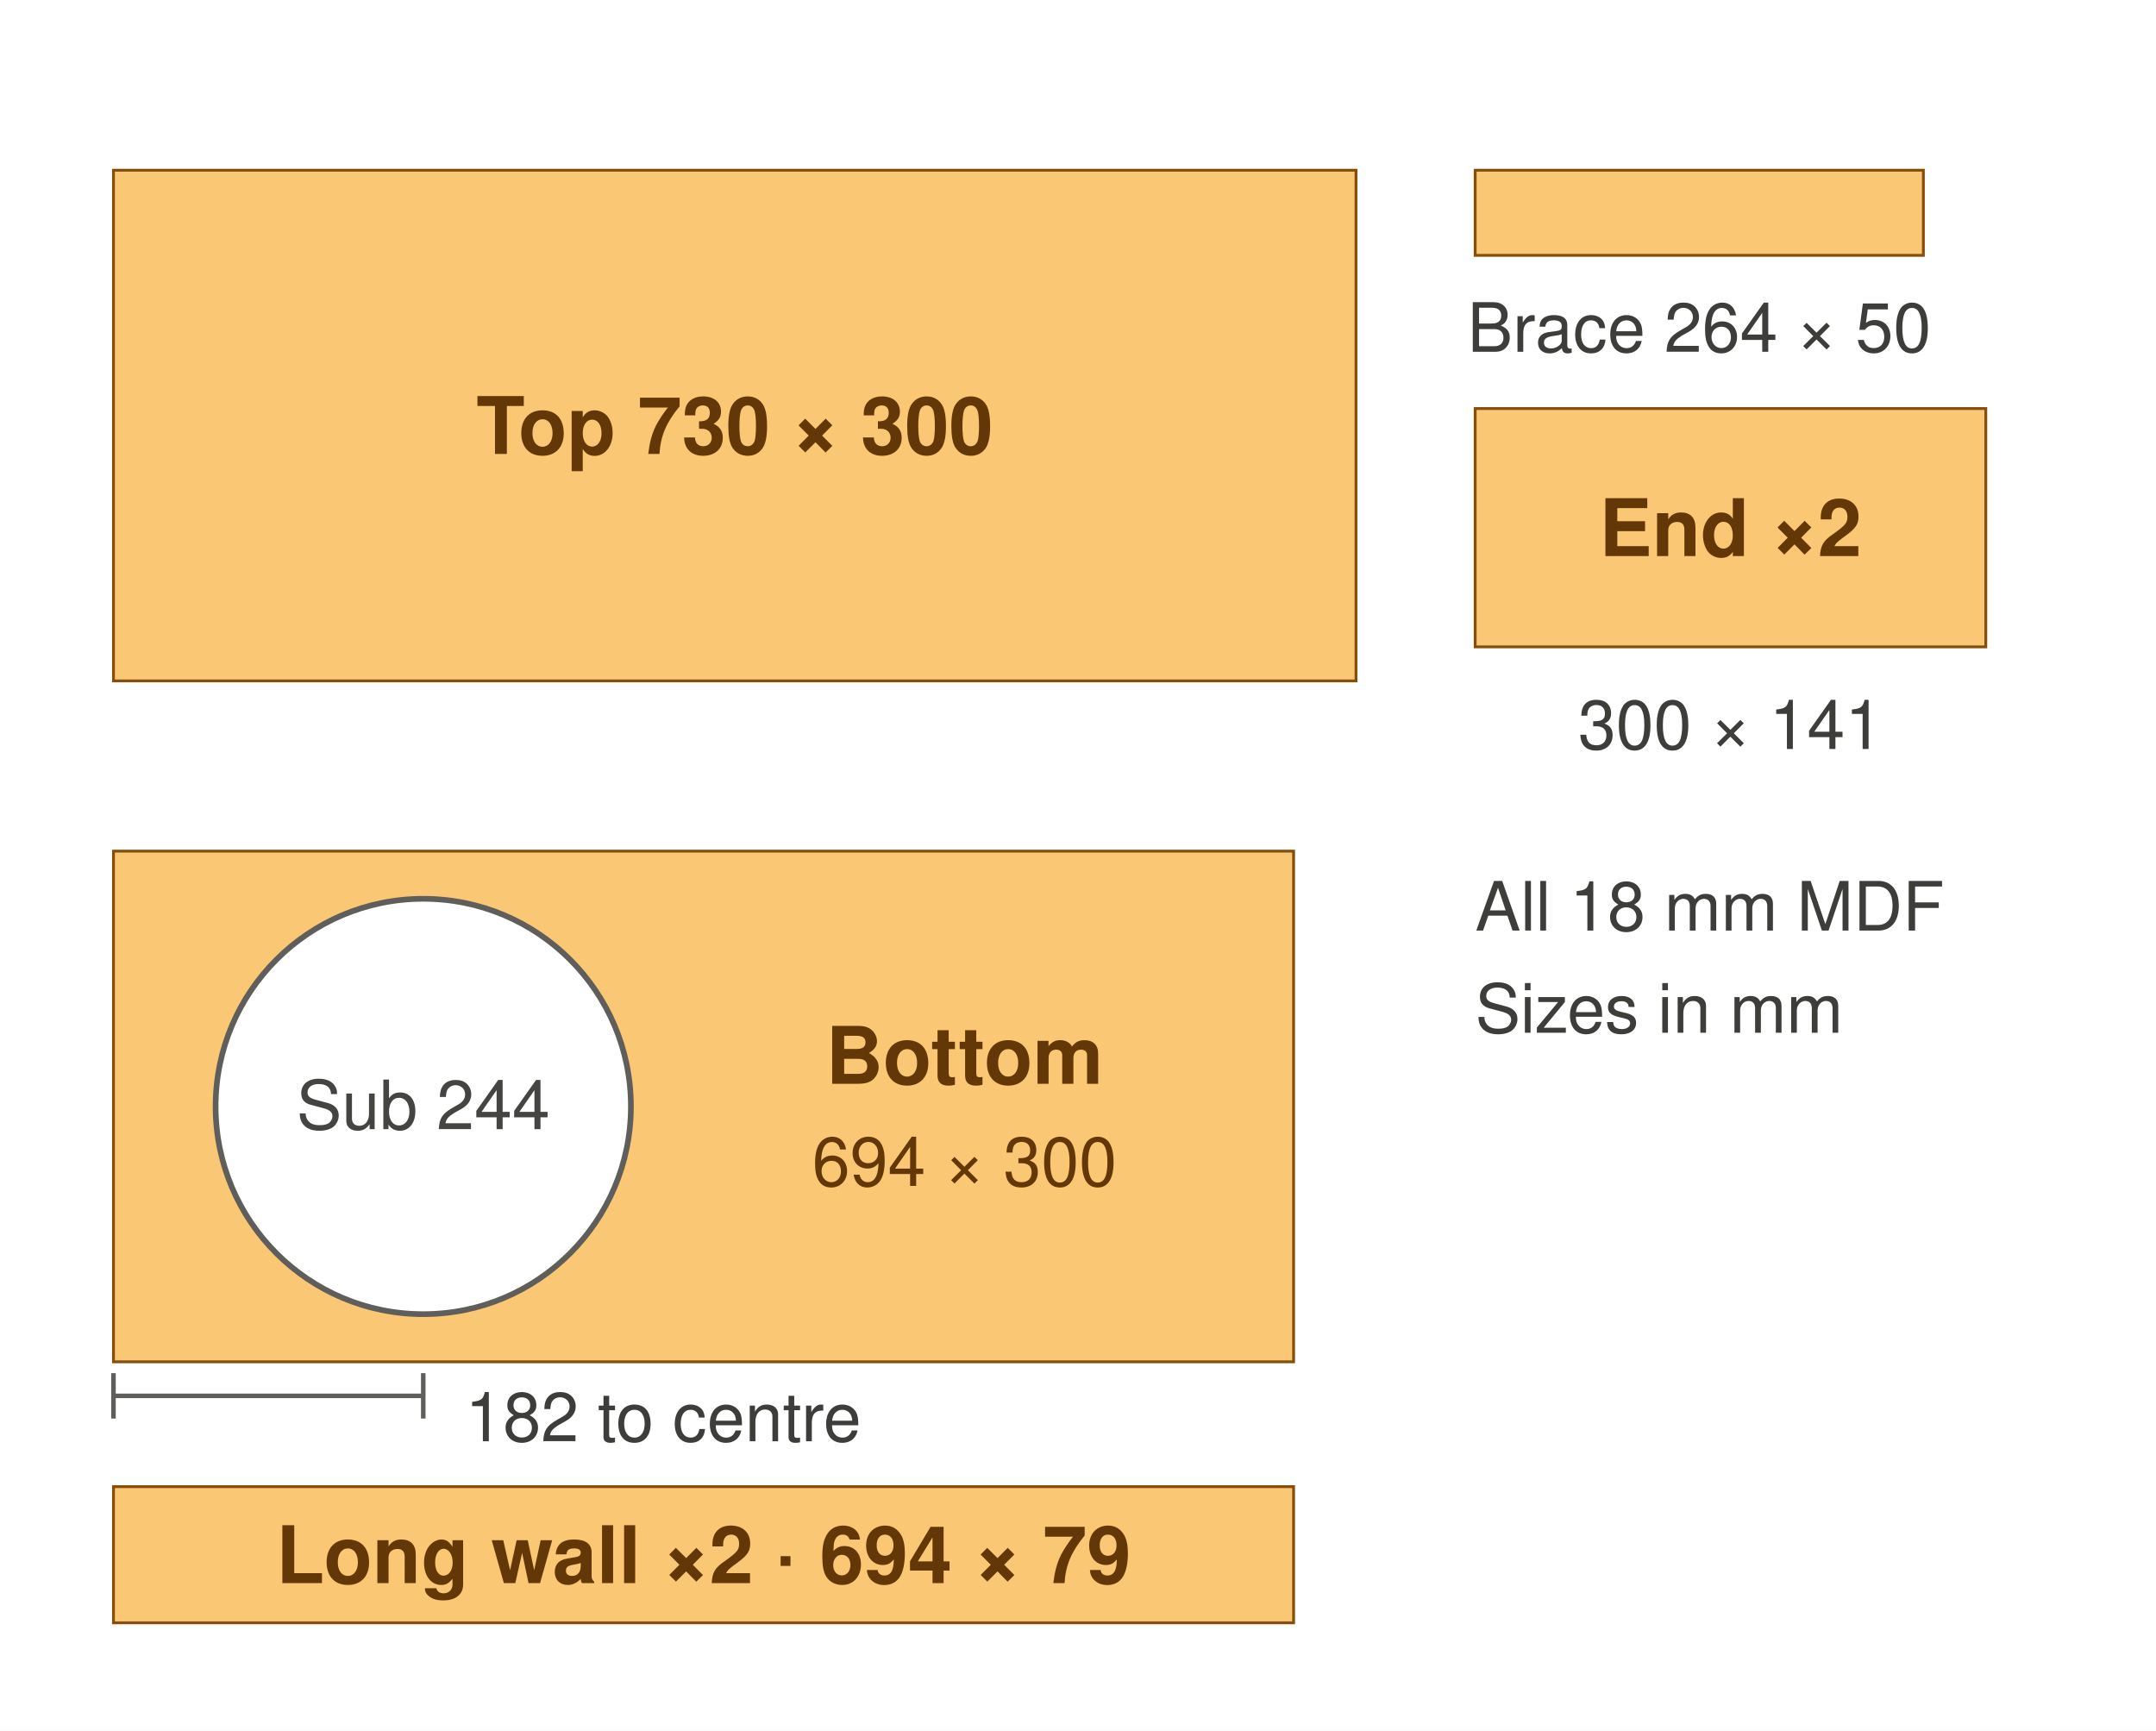
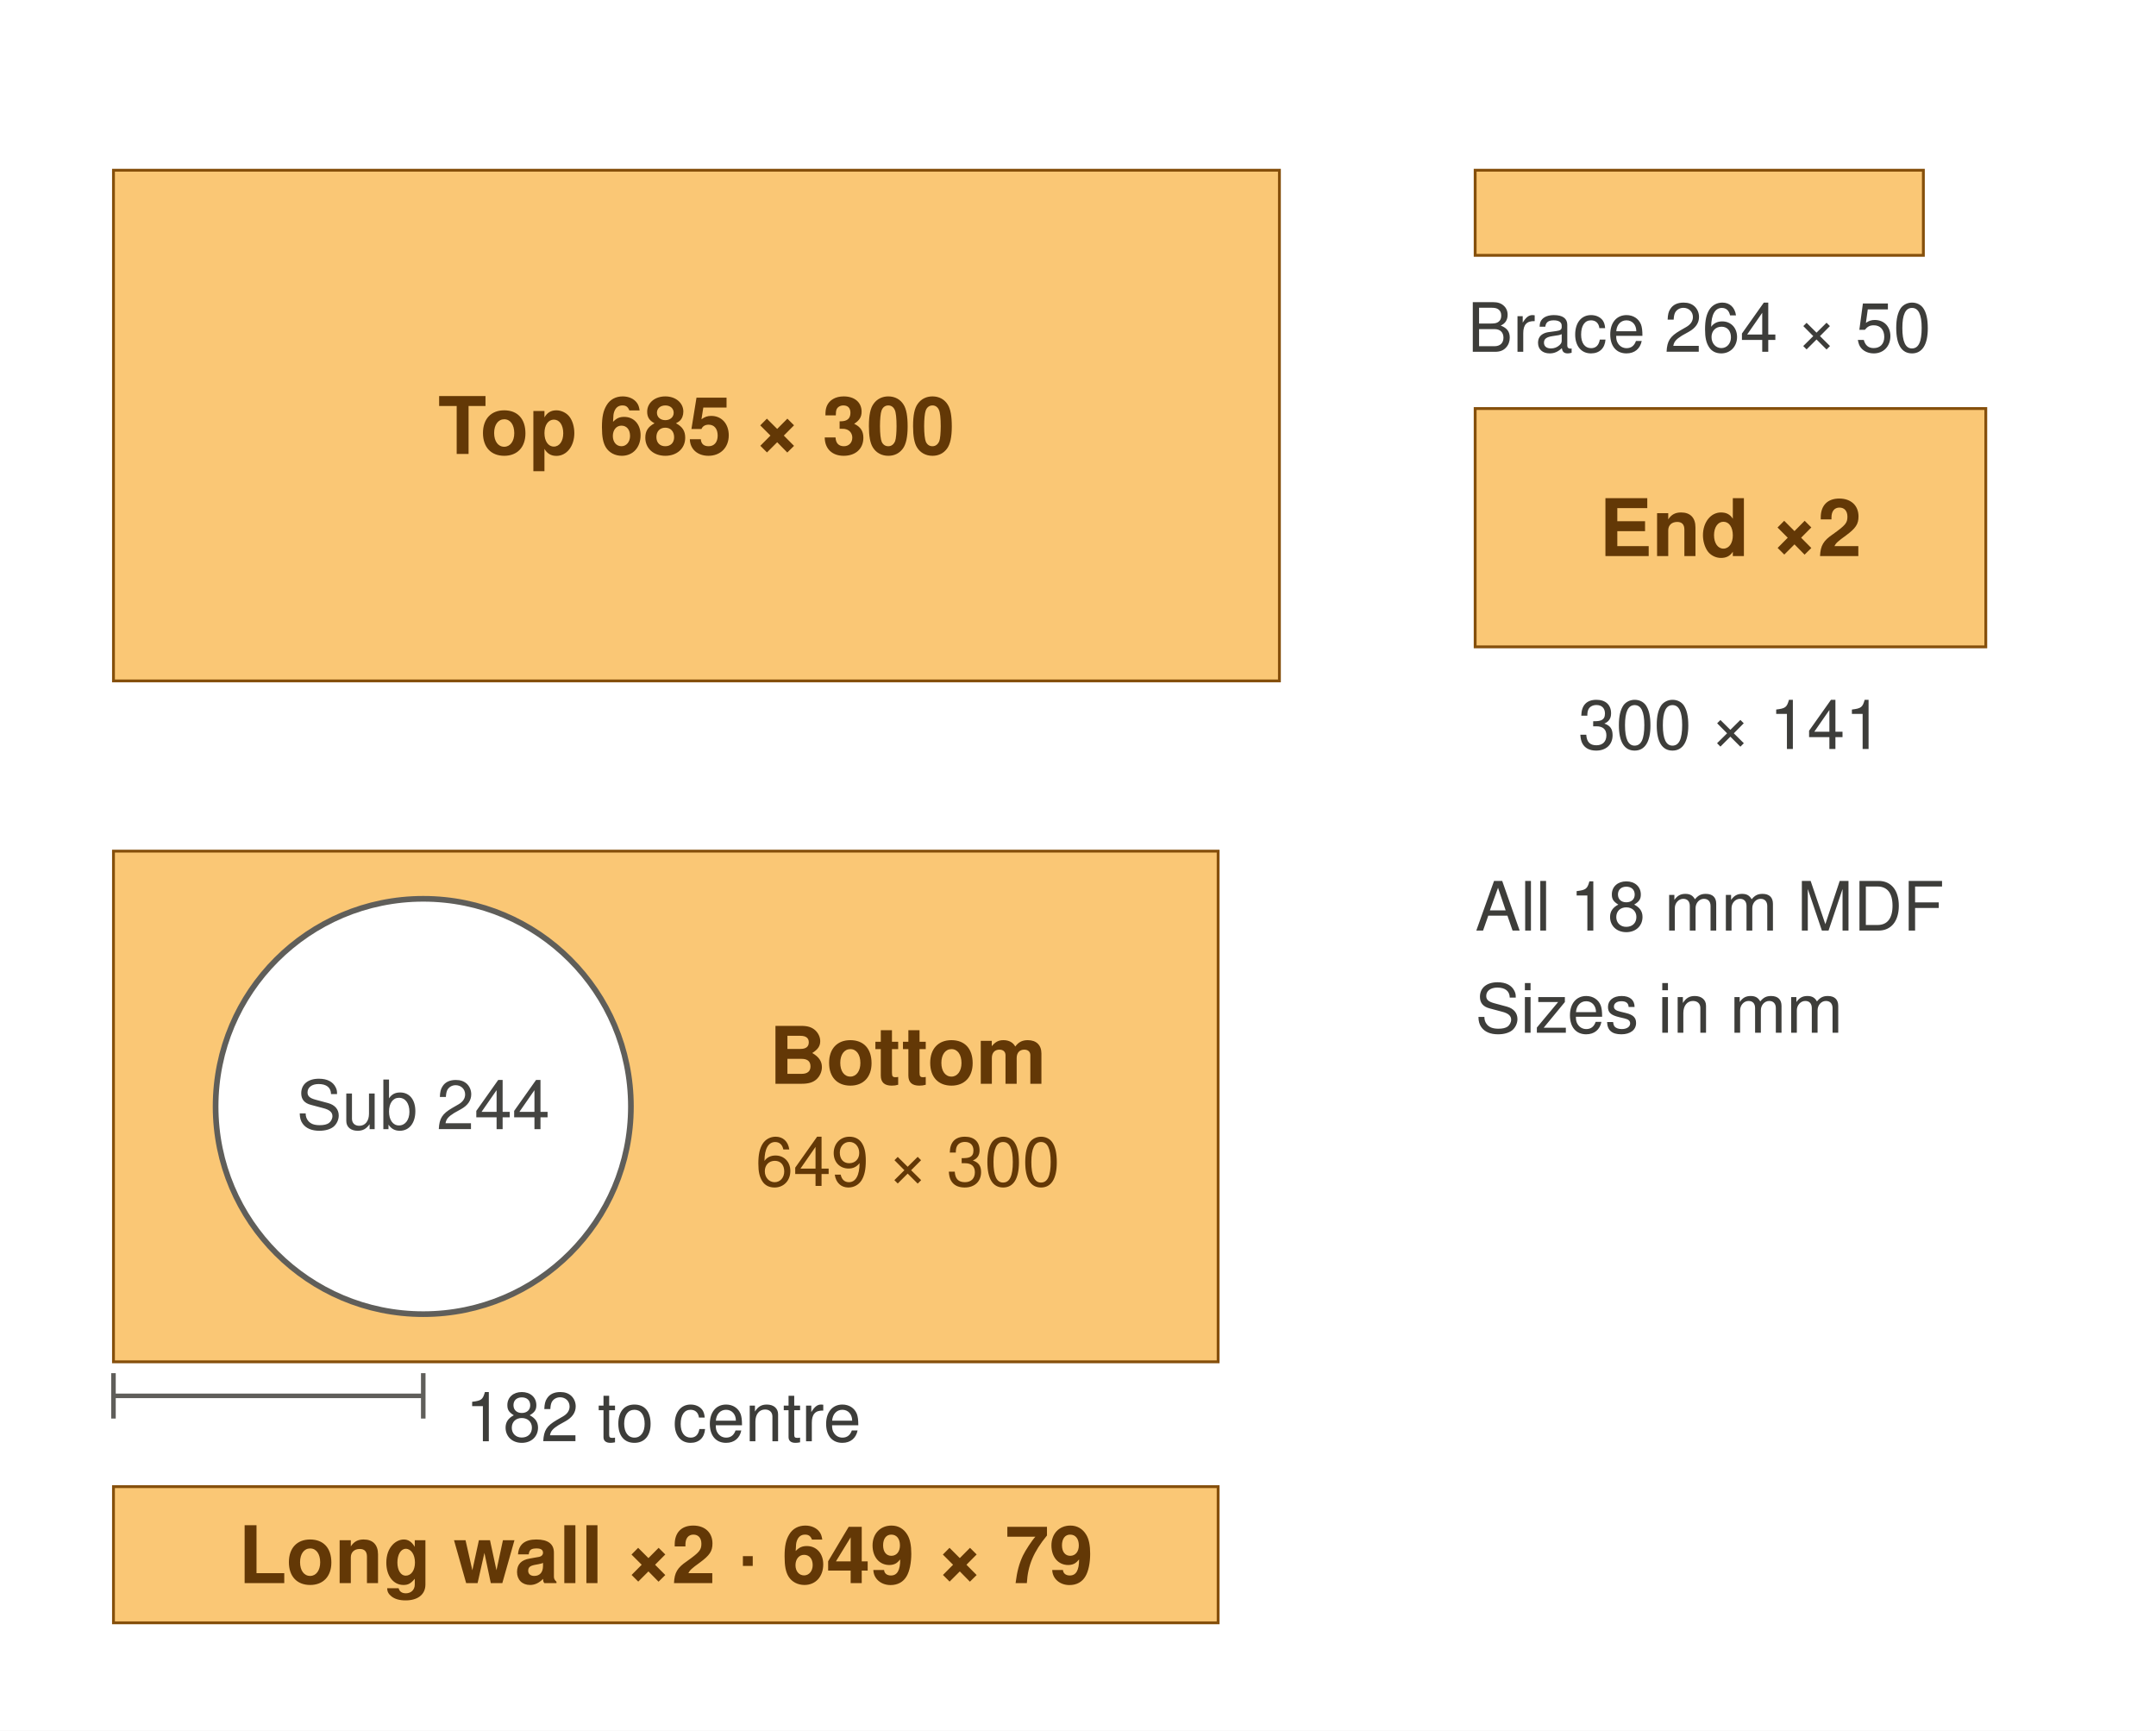
<svg xmlns="http://www.w3.org/2000/svg" viewBox="0 0 380 305" width="480" font-family="Helvetica, Arial, sans-serif" font-size="12">
  <rect width="380" height="305" fill="#ffffff" />
  <g fill="#FAC775" stroke="#854F0B" stroke-width="0.5">
-     <rect x="20" y="30" width="219" height="90" />
+     <rect x="20" y="30" width="205.5" height="90" />
    <rect x="260" y="30" width="79" height="15" />
    <rect x="260" y="72" width="90" height="42" />
-     <rect x="20" y="150" width="208" height="90" />
-     <rect x="20" y="262" width="208" height="24" />
+     <rect x="20" y="150" width="194.7" height="90" />
+     <rect x="20" y="262" width="194.7" height="24" />
  </g>
  <circle cx="74.6" cy="195" r="36.6" fill="#ffffff" stroke="#5F5E5A" stroke-width="1" />
  <g fill="#633806" font-weight="bold" font-size="14" text-anchor="middle">
-     <text x="129.5" y="80">Top 730 × 300</text>
+     <text x="122.75" y="80">Top 685 × 300</text>
    <text x="305" y="98">End ×2</text>
-     <text x="170" y="191">Bottom</text>
-     <text x="124" y="279">Long wall ×2 · 694 × 79</text>
+     <text x="160" y="191">Bottom</text>
+     <text x="117.35" y="279">Long wall ×2 · 649 × 79</text>
  </g>
  <g fill="#3d3d3a" text-anchor="middle">
    <text x="299.5" y="62">Brace 264 × 50</text>
    <text x="305" y="132">300 × 141</text>
    <text x="74.6" y="199" fill="#444441">Sub 244</text>
-     <text x="170" y="209" fill="#633806">694 × 300</text>
+     <text x="160" y="209" fill="#633806">649 × 300</text>
  </g>
  <g stroke="#5F5E5A" stroke-width="0.8">
    <line x1="20" y1="246" x2="74.6" y2="246" />
    <line x1="20" y1="242" x2="20" y2="250" />
    <line x1="74.6" y1="242" x2="74.6" y2="250" />
  </g>
  <g fill="#3d3d3a">
    <text x="82" y="254">182 to centre</text>
    <text x="260" y="164">All 18 mm MDF</text>
    <text x="260" y="182">Sizes in mm</text>
  </g>
</svg>
